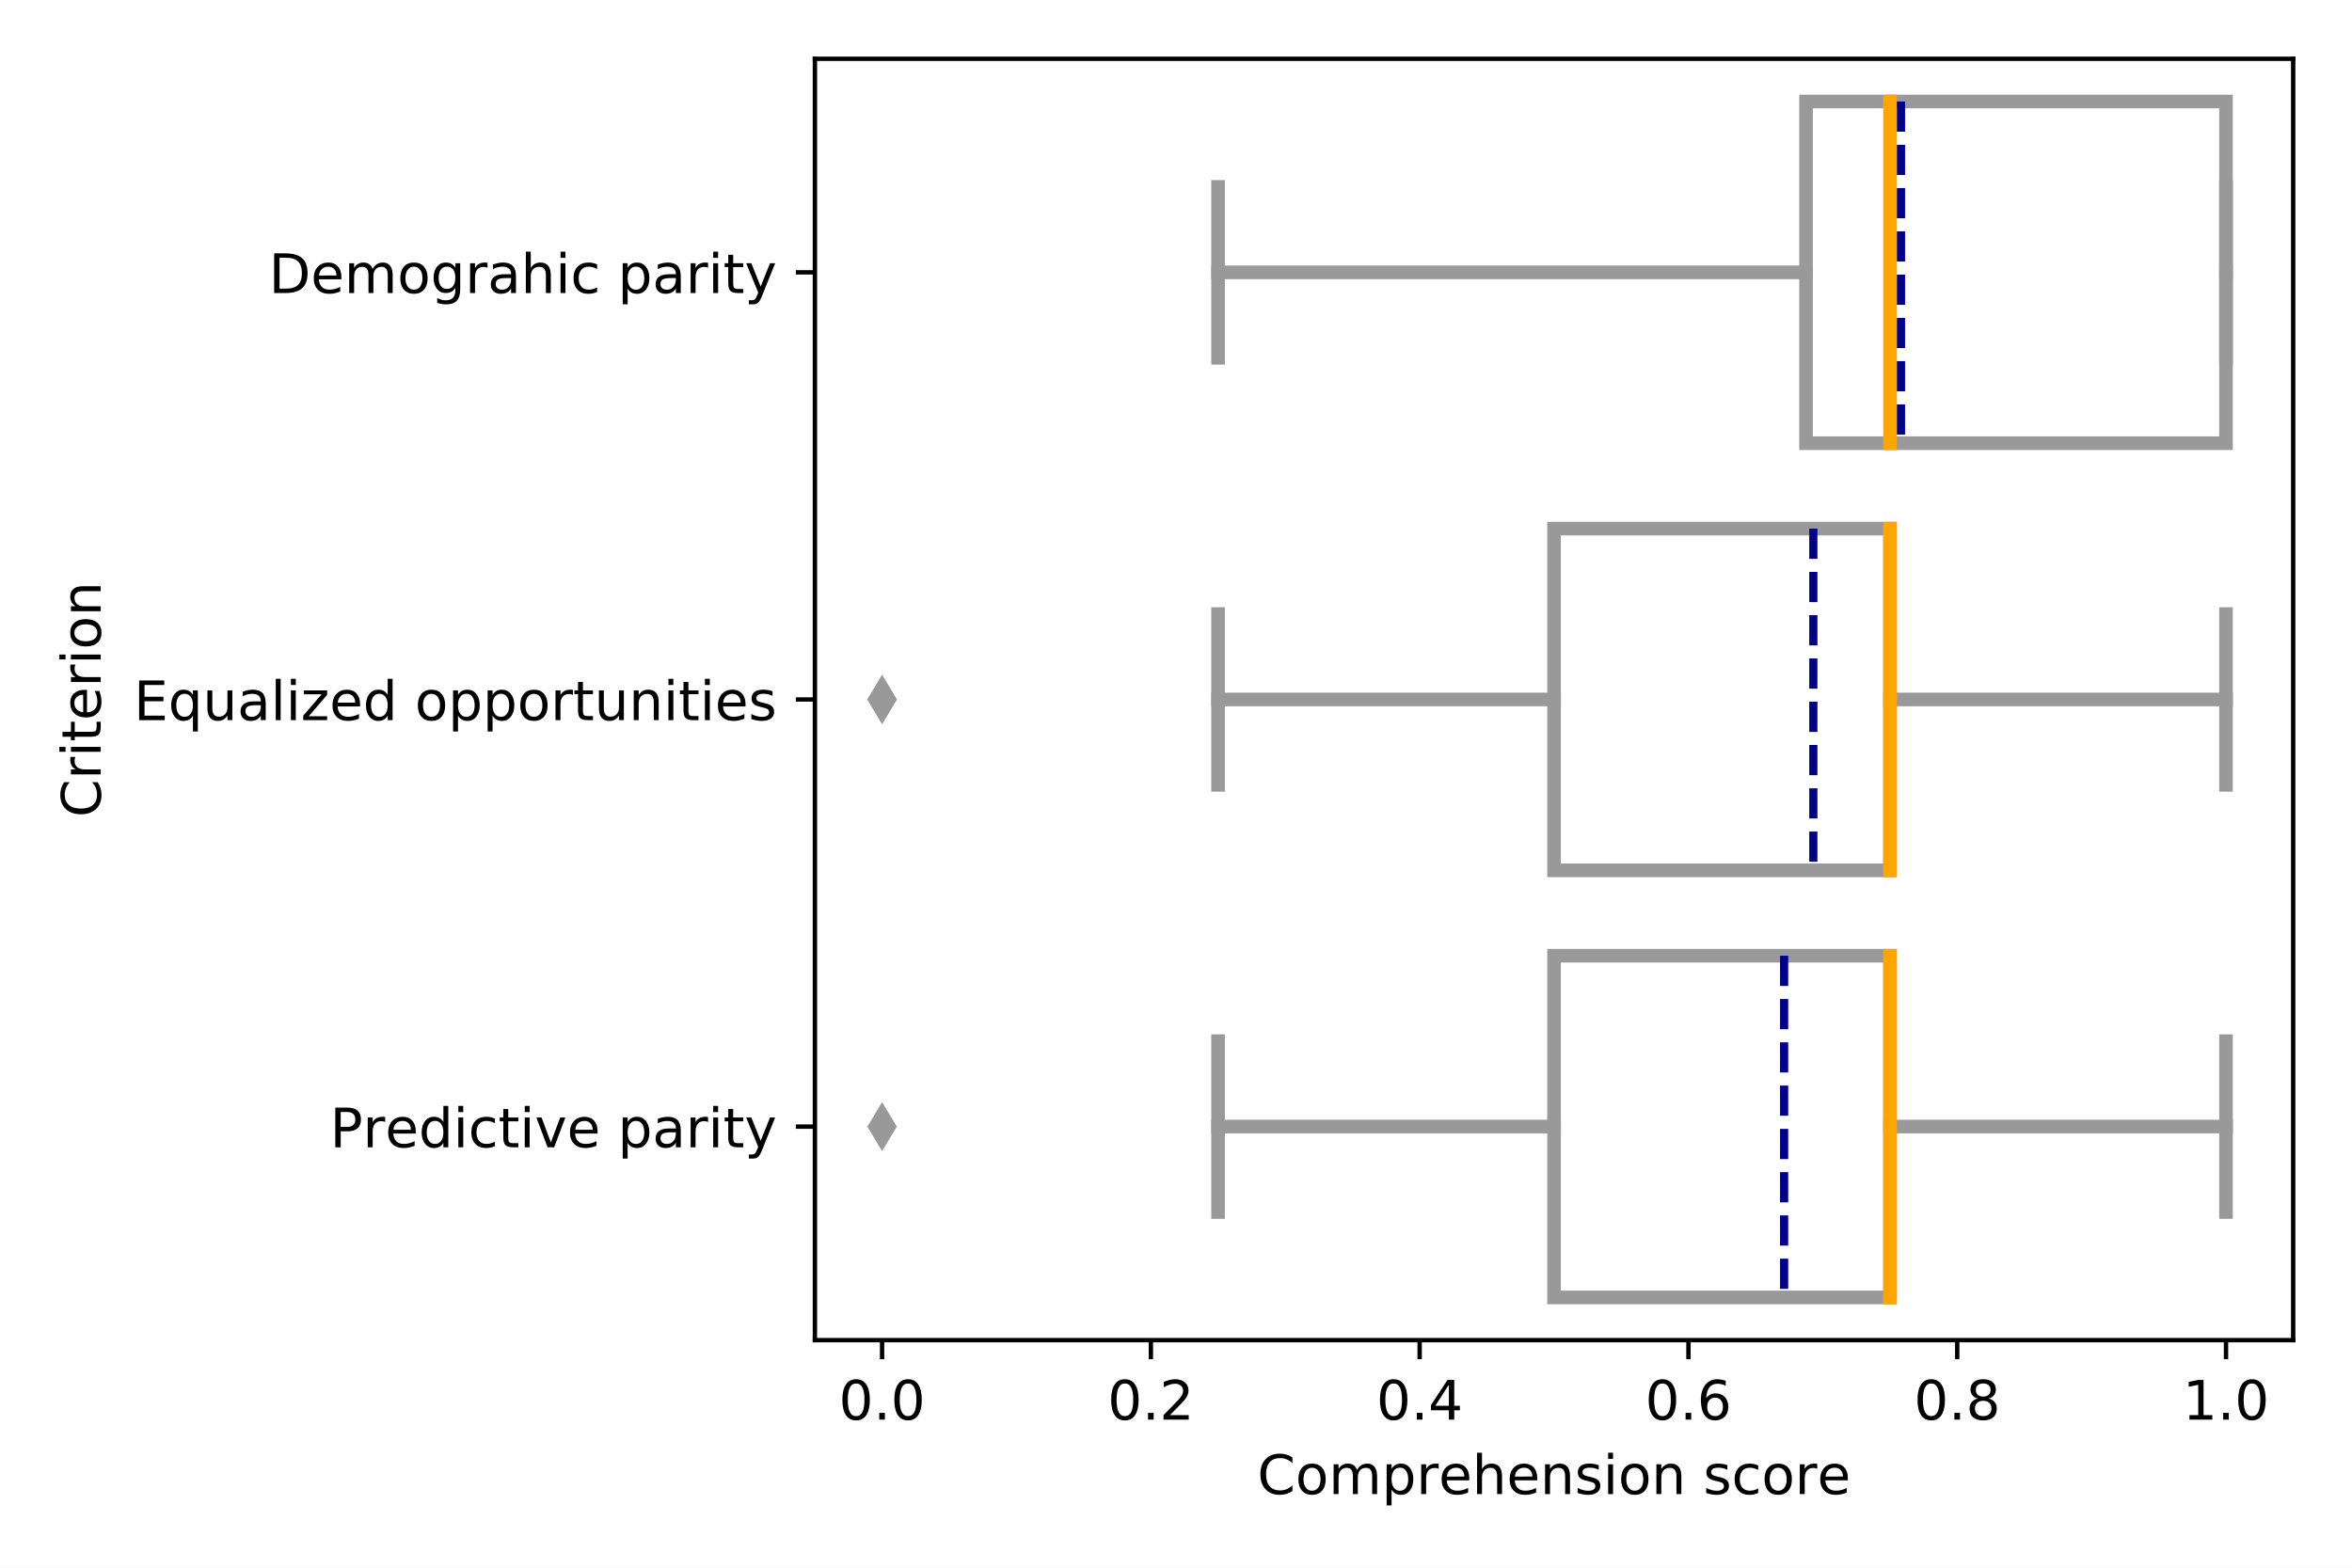
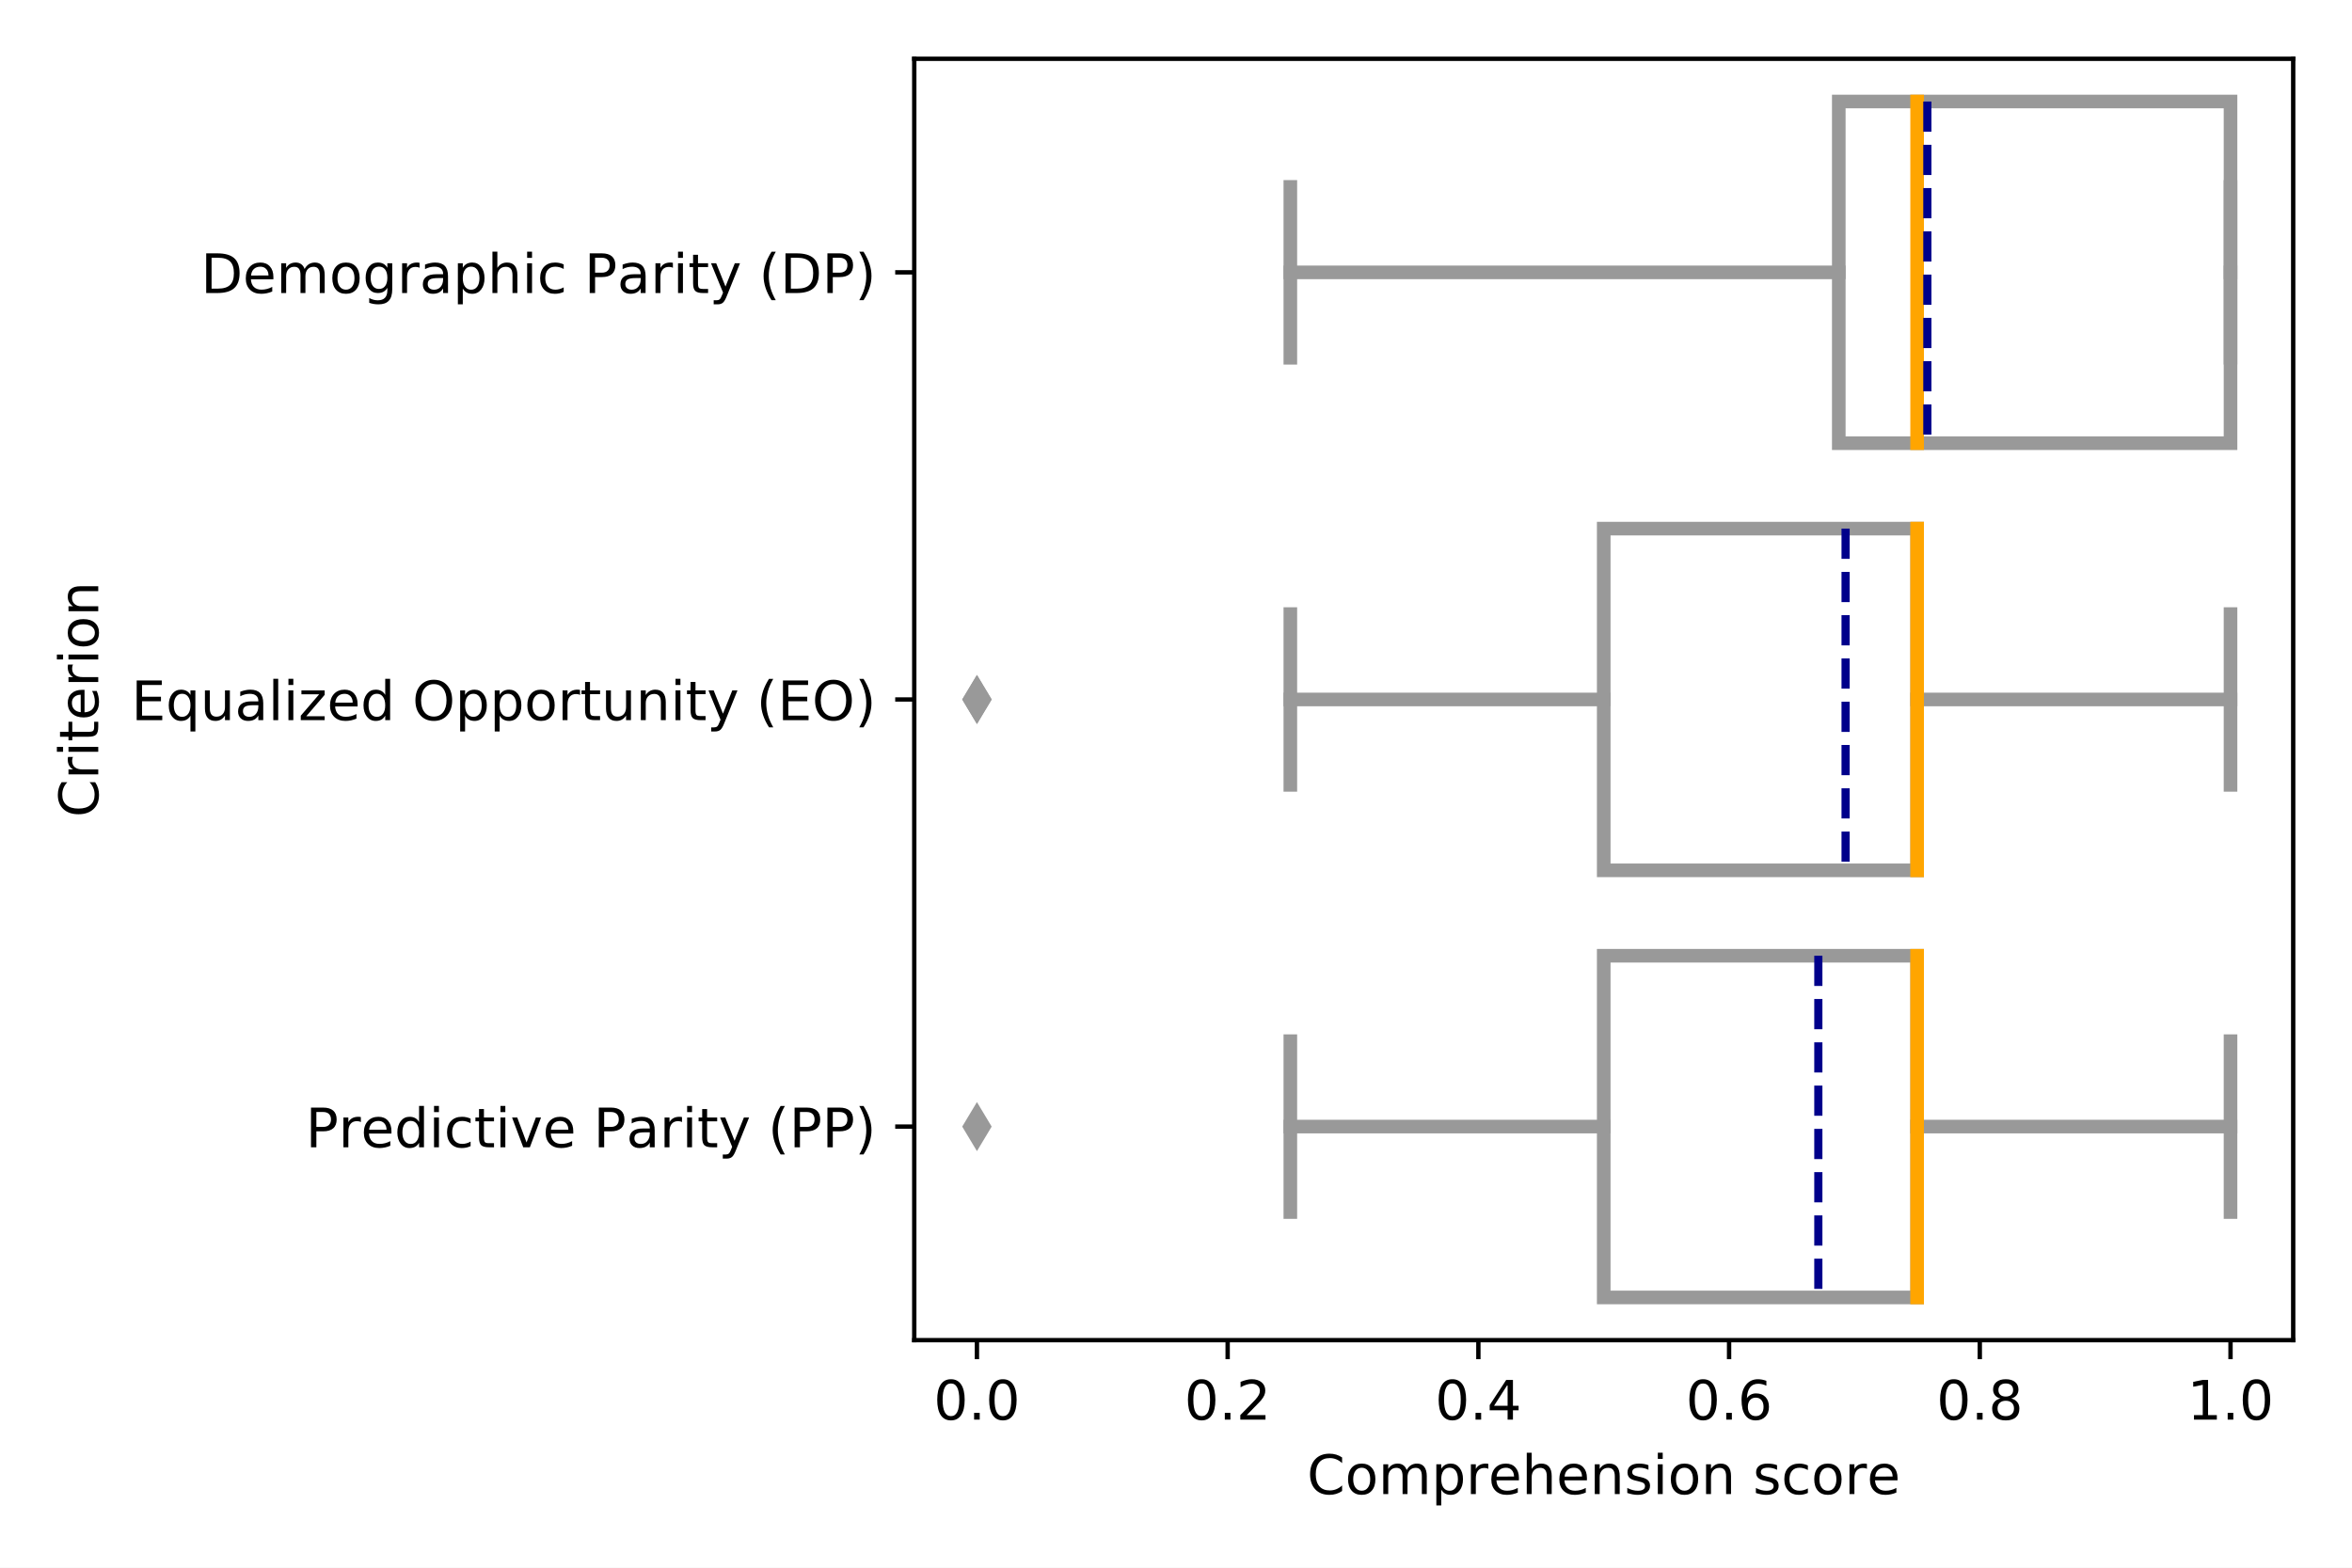
<svg xmlns="http://www.w3.org/2000/svg" xmlns:xlink="http://www.w3.org/1999/xlink" height="288pt" version="1.1" viewBox="0 0 432 288" width="432pt">
  <defs>
    <style type="text/css">
*{stroke-linecap:butt;stroke-linejoin:round;}
  </style>
  </defs>
  <g id="figure_1">
    <g id="patch_1">
      <path d="M 0 288  L 432 288  L 432 0  L 0 0  z " style="fill:#ffffff;" />
    </g>
    <g id="axes_1">
      <g id="patch_2">
-         <path d="M 149.675 246.2  L 421.2 246.2  L 421.2 10.8  L 149.675 10.8  z " style="fill:#ffffff;" />
+         <path d="M 167.925 246.2  L 421.2 246.2  L 421.2 10.8  L 167.925 10.8  z " style="fill:#ffffff;" />
      </g>
      <g id="patch_3">
-         <path clip-path="url(#p9b11315508)" d="M 331.72 18.647  L 331.72 81.42  L 408.858 81.42  L 408.858 18.647  L 331.72 18.647  z " style="fill:#ffffff;stroke:#999999;stroke-linejoin:miter;stroke-width:2.5;" />
+         <path clip-path="url(#pe2629df3b6)" d="M 337.734 18.647  L 337.734 81.42  L 409.688 81.42  L 409.688 18.647  L 337.734 18.647  z " style="fill:#ffffff;stroke:#999999;stroke-linejoin:miter;stroke-width:2.5;" />
      </g>
      <g id="patch_4">
-         <path clip-path="url(#p9b11315508)" d="M 285.438 97.113  L 285.438 159.887  L 347.148 159.887  L 347.148 97.113  L 285.438 97.113  z " style="fill:#ffffff;stroke:#999999;stroke-linejoin:miter;stroke-width:2.5;" />
+         <path clip-path="url(#pe2629df3b6)" d="M 294.562 97.113  L 294.562 159.887  L 352.125 159.887  L 352.125 97.113  L 294.562 97.113  z " style="fill:#ffffff;stroke:#999999;stroke-linejoin:miter;stroke-width:2.5;" />
      </g>
      <g id="patch_5">
-         <path clip-path="url(#p9b11315508)" d="M 285.438 175.58  L 285.438 238.353  L 347.148 238.353  L 347.148 175.58  L 285.438 175.58  z " style="fill:#ffffff;stroke:#999999;stroke-linejoin:miter;stroke-width:2.5;" />
+         <path clip-path="url(#pe2629df3b6)" d="M 294.562 175.58  L 294.562 238.353  L 352.125 238.353  L 352.125 175.58  L 294.562 175.58  z " style="fill:#ffffff;stroke:#999999;stroke-linejoin:miter;stroke-width:2.5;" />
      </g>
      <g id="matplotlib.axis_1">
        <g id="xtick_1">
          <g id="line2d_1">
            <defs>
-               <path d="M 0 0  L 0 3.5  " id="m486a709176" style="stroke:#000000;stroke-width:0.8;" />
-             </defs>
-             <g>
-               <use style="stroke:#000000;stroke-width:0.8;" x="162.017" xlink:href="#m486a709176" y="246.2" />
+               <path d="M 0 0  L 0 3.5  " id="m49390c2fca" style="stroke:#000000;stroke-width:0.8;" />
+             </defs>
+             <g>
+               <use style="stroke:#000000;stroke-width:0.8;" x="179.438" xlink:href="#m49390c2fca" y="246.2" />
            </g>
          </g>
          <g id="text_1">
            <defs>
              <path d="M 31.781 66.406  Q 24.172 66.406 20.328 58.906  Q 16.5 51.422 16.5 36.375  Q 16.5 21.391 20.328 13.891  Q 24.172 6.391 31.781 6.391  Q 39.453 6.391 43.281 13.891  Q 47.125 21.391 47.125 36.375  Q 47.125 51.422 43.281 58.906  Q 39.453 66.406 31.781 66.406  z M 31.781 74.219  Q 44.047 74.219 50.516 64.516  Q 56.984 54.828 56.984 36.375  Q 56.984 17.969 50.516 8.266  Q 44.047 -1.422 31.781 -1.422  Q 19.531 -1.422 13.062 8.266  Q 6.594 17.969 6.594 36.375  Q 6.594 54.828 13.062 64.516  Q 19.531 74.219 31.781 74.219  z " id="DejaVuSans-48" />
              <path d="M 10.688 12.406  L 21 12.406  L 21 0  L 10.688 0  z " id="DejaVuSans-46" />
            </defs>
-             <g transform="translate(154.0655 260.7984)scale(0.1 -0.1)">
+             <g transform="translate(171.4859 260.7984)scale(0.1 -0.1)">
              <use xlink:href="#DejaVuSans-48" />
              <use x="63.623" xlink:href="#DejaVuSans-46" />
              <use x="95.41" xlink:href="#DejaVuSans-48" />
            </g>
          </g>
        </g>
        <g id="xtick_2">
          <g id="line2d_2">
            <g>
-               <use style="stroke:#000000;stroke-width:0.8;" x="211.385" xlink:href="#m486a709176" y="246.2" />
+               <use style="stroke:#000000;stroke-width:0.8;" x="225.488" xlink:href="#m49390c2fca" y="246.2" />
            </g>
          </g>
          <g id="text_2">
            <defs>
              <path d="M 19.188 8.297  L 53.609 8.297  L 53.609 0  L 7.328 0  L 7.328 8.297  Q 12.938 14.109 22.625 23.891  Q 32.328 33.688 34.812 36.531  Q 39.547 41.844 41.422 45.531  Q 43.312 49.219 43.312 52.781  Q 43.312 58.594 39.234 62.25  Q 35.156 65.922 28.609 65.922  Q 23.969 65.922 18.812 64.312  Q 13.672 62.703 7.812 59.422  L 7.812 69.391  Q 13.766 71.781 18.938 73  Q 24.125 74.219 28.422 74.219  Q 39.75 74.219 46.484 68.547  Q 53.219 62.891 53.219 53.422  Q 53.219 48.922 51.531 44.891  Q 49.859 40.875 45.406 35.406  Q 44.188 33.984 37.641 27.219  Q 31.109 20.453 19.188 8.297  z " id="DejaVuSans-50" />
            </defs>
-             <g transform="translate(203.4337 260.7984)scale(0.1 -0.1)">
+             <g transform="translate(217.5359 260.7984)scale(0.1 -0.1)">
              <use xlink:href="#DejaVuSans-48" />
              <use x="63.623" xlink:href="#DejaVuSans-46" />
              <use x="95.41" xlink:href="#DejaVuSans-50" />
            </g>
          </g>
        </g>
        <g id="xtick_3">
          <g id="line2d_3">
            <g>
-               <use style="stroke:#000000;stroke-width:0.8;" x="260.753" xlink:href="#m486a709176" y="246.2" />
+               <use style="stroke:#000000;stroke-width:0.8;" x="271.538" xlink:href="#m49390c2fca" y="246.2" />
            </g>
          </g>
          <g id="text_3">
            <defs>
              <path d="M 37.797 64.312  L 12.891 25.391  L 37.797 25.391  z M 35.203 72.906  L 47.609 72.906  L 47.609 25.391  L 58.016 25.391  L 58.016 17.188  L 47.609 17.188  L 47.609 0  L 37.797 0  L 37.797 17.188  L 4.891 17.188  L 4.891 26.703  z " id="DejaVuSans-52" />
            </defs>
-             <g transform="translate(252.8018 260.7984)scale(0.1 -0.1)">
+             <g transform="translate(263.5859 260.7984)scale(0.1 -0.1)">
              <use xlink:href="#DejaVuSans-48" />
              <use x="63.623" xlink:href="#DejaVuSans-46" />
              <use x="95.41" xlink:href="#DejaVuSans-52" />
            </g>
          </g>
        </g>
        <g id="xtick_4">
          <g id="line2d_4">
            <g>
-               <use style="stroke:#000000;stroke-width:0.8;" x="310.122" xlink:href="#m486a709176" y="246.2" />
+               <use style="stroke:#000000;stroke-width:0.8;" x="317.587" xlink:href="#m49390c2fca" y="246.2" />
            </g>
          </g>
          <g id="text_4">
            <defs>
              <path d="M 33.016 40.375  Q 26.375 40.375 22.484 35.828  Q 18.609 31.297 18.609 23.391  Q 18.609 15.531 22.484 10.953  Q 26.375 6.391 33.016 6.391  Q 39.656 6.391 43.531 10.953  Q 47.406 15.531 47.406 23.391  Q 47.406 31.297 43.531 35.828  Q 39.656 40.375 33.016 40.375  z M 52.594 71.297  L 52.594 62.312  Q 48.875 64.062 45.094 64.984  Q 41.312 65.922 37.594 65.922  Q 27.828 65.922 22.672 59.328  Q 17.531 52.734 16.797 39.406  Q 19.672 43.656 24.016 45.922  Q 28.375 48.188 33.594 48.188  Q 44.578 48.188 50.953 41.516  Q 57.328 34.859 57.328 23.391  Q 57.328 12.156 50.688 5.359  Q 44.047 -1.422 33.016 -1.422  Q 20.359 -1.422 13.672 8.266  Q 6.984 17.969 6.984 36.375  Q 6.984 53.656 15.188 63.938  Q 23.391 74.219 37.203 74.219  Q 40.922 74.219 44.703 73.484  Q 48.484 72.75 52.594 71.297  z " id="DejaVuSans-54" />
            </defs>
-             <g transform="translate(302.17 260.7984)scale(0.1 -0.1)">
+             <g transform="translate(309.6359 260.7984)scale(0.1 -0.1)">
              <use xlink:href="#DejaVuSans-48" />
              <use x="63.623" xlink:href="#DejaVuSans-46" />
              <use x="95.41" xlink:href="#DejaVuSans-54" />
            </g>
          </g>
        </g>
        <g id="xtick_5">
          <g id="line2d_5">
            <g>
-               <use style="stroke:#000000;stroke-width:0.8;" x="359.49" xlink:href="#m486a709176" y="246.2" />
+               <use style="stroke:#000000;stroke-width:0.8;" x="363.637" xlink:href="#m49390c2fca" y="246.2" />
            </g>
          </g>
          <g id="text_5">
            <defs>
              <path d="M 31.781 34.625  Q 24.75 34.625 20.719 30.859  Q 16.703 27.094 16.703 20.516  Q 16.703 13.922 20.719 10.156  Q 24.75 6.391 31.781 6.391  Q 38.812 6.391 42.859 10.172  Q 46.922 13.969 46.922 20.516  Q 46.922 27.094 42.891 30.859  Q 38.875 34.625 31.781 34.625  z M 21.922 38.812  Q 15.578 40.375 12.031 44.719  Q 8.5 49.078 8.5 55.328  Q 8.5 64.062 14.719 69.141  Q 20.953 74.219 31.781 74.219  Q 42.672 74.219 48.875 69.141  Q 55.078 64.062 55.078 55.328  Q 55.078 49.078 51.531 44.719  Q 48 40.375 41.703 38.812  Q 48.828 37.156 52.797 32.312  Q 56.781 27.484 56.781 20.516  Q 56.781 9.906 50.312 4.234  Q 43.844 -1.422 31.781 -1.422  Q 19.734 -1.422 13.25 4.234  Q 6.781 9.906 6.781 20.516  Q 6.781 27.484 10.781 32.312  Q 14.797 37.156 21.922 38.812  z M 18.312 54.391  Q 18.312 48.734 21.844 45.562  Q 25.391 42.391 31.781 42.391  Q 38.141 42.391 41.719 45.562  Q 45.312 48.734 45.312 54.391  Q 45.312 60.062 41.719 63.234  Q 38.141 66.406 31.781 66.406  Q 25.391 66.406 21.844 63.234  Q 18.312 60.062 18.312 54.391  z " id="DejaVuSans-56" />
            </defs>
-             <g transform="translate(351.5382 260.7984)scale(0.1 -0.1)">
+             <g transform="translate(355.6859 260.7984)scale(0.1 -0.1)">
              <use xlink:href="#DejaVuSans-48" />
              <use x="63.623" xlink:href="#DejaVuSans-46" />
              <use x="95.41" xlink:href="#DejaVuSans-56" />
            </g>
          </g>
        </g>
        <g id="xtick_6">
          <g id="line2d_6">
            <g>
-               <use style="stroke:#000000;stroke-width:0.8;" x="408.858" xlink:href="#m486a709176" y="246.2" />
+               <use style="stroke:#000000;stroke-width:0.8;" x="409.688" xlink:href="#m49390c2fca" y="246.2" />
            </g>
          </g>
          <g id="text_6">
            <defs>
              <path d="M 12.406 8.297  L 28.516 8.297  L 28.516 63.922  L 10.984 60.406  L 10.984 69.391  L 28.422 72.906  L 38.281 72.906  L 38.281 8.297  L 54.391 8.297  L 54.391 0  L 12.406 0  z " id="DejaVuSans-49" />
            </defs>
-             <g transform="translate(400.9064 260.7984)scale(0.1 -0.1)">
+             <g transform="translate(401.7359 260.7984)scale(0.1 -0.1)">
              <use xlink:href="#DejaVuSans-49" />
              <use x="63.623" xlink:href="#DejaVuSans-46" />
              <use x="95.41" xlink:href="#DejaVuSans-48" />
            </g>
          </g>
        </g>
        <g id="text_7">
          <defs>
            <path d="M 64.406 67.281  L 64.406 56.891  Q 59.422 61.531 53.781 63.812  Q 48.141 66.109 41.797 66.109  Q 29.297 66.109 22.656 58.469  Q 16.016 50.828 16.016 36.375  Q 16.016 21.969 22.656 14.328  Q 29.297 6.688 41.797 6.688  Q 48.141 6.688 53.781 8.984  Q 59.422 11.281 64.406 15.922  L 64.406 5.609  Q 59.234 2.094 53.438 0.328  Q 47.656 -1.422 41.219 -1.422  Q 24.656 -1.422 15.125 8.703  Q 5.609 18.844 5.609 36.375  Q 5.609 53.953 15.125 64.078  Q 24.656 74.219 41.219 74.219  Q 47.75 74.219 53.531 72.484  Q 59.328 70.75 64.406 67.281  z " id="DejaVuSans-67" />
            <path d="M 30.609 48.391  Q 23.391 48.391 19.188 42.75  Q 14.984 37.109 14.984 27.297  Q 14.984 17.484 19.156 11.844  Q 23.344 6.203 30.609 6.203  Q 37.797 6.203 41.984 11.859  Q 46.188 17.531 46.188 27.297  Q 46.188 37.016 41.984 42.703  Q 37.797 48.391 30.609 48.391  z M 30.609 56  Q 42.328 56 49.016 48.375  Q 55.719 40.766 55.719 27.297  Q 55.719 13.875 49.016 6.219  Q 42.328 -1.422 30.609 -1.422  Q 18.844 -1.422 12.172 6.219  Q 5.516 13.875 5.516 27.297  Q 5.516 40.766 12.172 48.375  Q 18.844 56 30.609 56  z " id="DejaVuSans-111" />
            <path d="M 52 44.188  Q 55.375 50.25 60.062 53.125  Q 64.75 56 71.094 56  Q 79.641 56 84.281 50.016  Q 88.922 44.047 88.922 33.016  L 88.922 0  L 79.891 0  L 79.891 32.719  Q 79.891 40.578 77.094 44.375  Q 74.312 48.188 68.609 48.188  Q 61.625 48.188 57.562 43.547  Q 53.516 38.922 53.516 30.906  L 53.516 0  L 44.484 0  L 44.484 32.719  Q 44.484 40.625 41.703 44.406  Q 38.922 48.188 33.109 48.188  Q 26.219 48.188 22.156 43.531  Q 18.109 38.875 18.109 30.906  L 18.109 0  L 9.078 0  L 9.078 54.688  L 18.109 54.688  L 18.109 46.188  Q 21.188 51.219 25.484 53.609  Q 29.781 56 35.688 56  Q 41.656 56 45.828 52.969  Q 50 49.953 52 44.188  z " id="DejaVuSans-109" />
            <path d="M 18.109 8.203  L 18.109 -20.797  L 9.078 -20.797  L 9.078 54.688  L 18.109 54.688  L 18.109 46.391  Q 20.953 51.266 25.266 53.625  Q 29.594 56 35.594 56  Q 45.562 56 51.781 48.094  Q 58.016 40.188 58.016 27.297  Q 58.016 14.406 51.781 6.484  Q 45.562 -1.422 35.594 -1.422  Q 29.594 -1.422 25.266 0.953  Q 20.953 3.328 18.109 8.203  z M 48.688 27.297  Q 48.688 37.203 44.609 42.844  Q 40.531 48.484 33.406 48.484  Q 26.266 48.484 22.188 42.844  Q 18.109 37.203 18.109 27.297  Q 18.109 17.391 22.188 11.75  Q 26.266 6.109 33.406 6.109  Q 40.531 6.109 44.609 11.75  Q 48.688 17.391 48.688 27.297  z " id="DejaVuSans-112" />
            <path d="M 41.109 46.297  Q 39.594 47.172 37.812 47.578  Q 36.031 48 33.891 48  Q 26.266 48 22.188 43.047  Q 18.109 38.094 18.109 28.812  L 18.109 0  L 9.078 0  L 9.078 54.688  L 18.109 54.688  L 18.109 46.188  Q 20.953 51.172 25.484 53.578  Q 30.031 56 36.531 56  Q 37.453 56 38.578 55.875  Q 39.703 55.766 41.062 55.516  z " id="DejaVuSans-114" />
            <path d="M 56.203 29.594  L 56.203 25.203  L 14.891 25.203  Q 15.484 15.922 20.484 11.062  Q 25.484 6.203 34.422 6.203  Q 39.594 6.203 44.453 7.469  Q 49.312 8.734 54.109 11.281  L 54.109 2.781  Q 49.266 0.734 44.188 -0.344  Q 39.109 -1.422 33.891 -1.422  Q 20.797 -1.422 13.156 6.188  Q 5.516 13.812 5.516 26.812  Q 5.516 40.234 12.766 48.109  Q 20.016 56 32.328 56  Q 43.359 56 49.781 48.891  Q 56.203 41.797 56.203 29.594  z M 47.219 32.234  Q 47.125 39.594 43.094 43.984  Q 39.062 48.391 32.422 48.391  Q 24.906 48.391 20.391 44.141  Q 15.875 39.891 15.188 32.172  z " id="DejaVuSans-101" />
            <path d="M 54.891 33.016  L 54.891 0  L 45.906 0  L 45.906 32.719  Q 45.906 40.484 42.875 44.328  Q 39.844 48.188 33.797 48.188  Q 26.516 48.188 22.312 43.547  Q 18.109 38.922 18.109 30.906  L 18.109 0  L 9.078 0  L 9.078 75.984  L 18.109 75.984  L 18.109 46.188  Q 21.344 51.125 25.703 53.562  Q 30.078 56 35.797 56  Q 45.219 56 50.047 50.172  Q 54.891 44.344 54.891 33.016  z " id="DejaVuSans-104" />
            <path d="M 54.891 33.016  L 54.891 0  L 45.906 0  L 45.906 32.719  Q 45.906 40.484 42.875 44.328  Q 39.844 48.188 33.797 48.188  Q 26.516 48.188 22.312 43.547  Q 18.109 38.922 18.109 30.906  L 18.109 0  L 9.078 0  L 9.078 54.688  L 18.109 54.688  L 18.109 46.188  Q 21.344 51.125 25.703 53.562  Q 30.078 56 35.797 56  Q 45.219 56 50.047 50.172  Q 54.891 44.344 54.891 33.016  z " id="DejaVuSans-110" />
            <path d="M 44.281 53.078  L 44.281 44.578  Q 40.484 46.531 36.375 47.5  Q 32.281 48.484 27.875 48.484  Q 21.188 48.484 17.844 46.438  Q 14.5 44.391 14.5 40.281  Q 14.5 37.156 16.891 35.375  Q 19.281 33.594 26.516 31.984  L 29.594 31.297  Q 39.156 29.25 43.188 25.516  Q 47.219 21.781 47.219 15.094  Q 47.219 7.469 41.188 3.016  Q 35.156 -1.422 24.609 -1.422  Q 20.219 -1.422 15.453 -0.562  Q 10.688 0.297 5.422 2  L 5.422 11.281  Q 10.406 8.688 15.234 7.391  Q 20.062 6.109 24.812 6.109  Q 31.156 6.109 34.562 8.281  Q 37.984 10.453 37.984 14.406  Q 37.984 18.062 35.516 20.016  Q 33.062 21.969 24.703 23.781  L 21.578 24.516  Q 13.234 26.266 9.516 29.906  Q 5.812 33.547 5.812 39.891  Q 5.812 47.609 11.281 51.797  Q 16.75 56 26.812 56  Q 31.781 56 36.172 55.266  Q 40.578 54.547 44.281 53.078  z " id="DejaVuSans-115" />
            <path d="M 9.422 54.688  L 18.406 54.688  L 18.406 0  L 9.422 0  z M 9.422 75.984  L 18.406 75.984  L 18.406 64.594  L 9.422 64.594  z " id="DejaVuSans-105" />
            <path id="DejaVuSans-32" />
            <path d="M 48.781 52.594  L 48.781 44.188  Q 44.969 46.297 41.141 47.344  Q 37.312 48.391 33.406 48.391  Q 24.656 48.391 19.812 42.844  Q 14.984 37.312 14.984 27.297  Q 14.984 17.281 19.812 11.734  Q 24.656 6.203 33.406 6.203  Q 37.312 6.203 41.141 7.25  Q 44.969 8.297 48.781 10.406  L 48.781 2.094  Q 45.016 0.344 40.984 -0.531  Q 36.969 -1.422 32.422 -1.422  Q 20.062 -1.422 12.781 6.344  Q 5.516 14.109 5.516 27.297  Q 5.516 40.672 12.859 48.328  Q 20.219 56 33.016 56  Q 37.156 56 41.109 55.141  Q 45.062 54.297 48.781 52.594  z " id="DejaVuSans-99" />
          </defs>
-           <g transform="translate(230.943 274.4766)scale(0.1 -0.1)">
+           <g transform="translate(240.068 274.4766)scale(0.1 -0.1)">
            <use xlink:href="#DejaVuSans-67" />
            <use x="69.824" xlink:href="#DejaVuSans-111" />
            <use x="131.006" xlink:href="#DejaVuSans-109" />
            <use x="228.418" xlink:href="#DejaVuSans-112" />
            <use x="291.895" xlink:href="#DejaVuSans-114" />
            <use x="332.977" xlink:href="#DejaVuSans-101" />
            <use x="394.5" xlink:href="#DejaVuSans-104" />
            <use x="457.879" xlink:href="#DejaVuSans-101" />
            <use x="519.402" xlink:href="#DejaVuSans-110" />
            <use x="582.781" xlink:href="#DejaVuSans-115" />
            <use x="634.881" xlink:href="#DejaVuSans-105" />
            <use x="662.664" xlink:href="#DejaVuSans-111" />
            <use x="723.846" xlink:href="#DejaVuSans-110" />
            <use x="787.225" xlink:href="#DejaVuSans-32" />
            <use x="819.012" xlink:href="#DejaVuSans-115" />
            <use x="871.111" xlink:href="#DejaVuSans-99" />
            <use x="926.092" xlink:href="#DejaVuSans-111" />
            <use x="987.273" xlink:href="#DejaVuSans-114" />
            <use x="1028.355" xlink:href="#DejaVuSans-101" />
          </g>
        </g>
      </g>
      <g id="matplotlib.axis_2">
        <g id="ytick_1">
          <g id="line2d_7">
            <defs>
-               <path d="M 0 0  L -3.5 0  " id="m79ff629e18" style="stroke:#000000;stroke-width:0.8;" />
-             </defs>
-             <g>
-               <use style="stroke:#000000;stroke-width:0.8;" x="149.675" xlink:href="#m79ff629e18" y="50.033" />
+               <path d="M 0 0  L -3.5 0  " id="m20c6190059" style="stroke:#000000;stroke-width:0.8;" />
+             </defs>
+             <g>
+               <use style="stroke:#000000;stroke-width:0.8;" x="167.925" xlink:href="#m20c6190059" y="50.033" />
            </g>
          </g>
          <g id="text_8">
            <defs>
              <path d="M 19.672 64.797  L 19.672 8.109  L 31.594 8.109  Q 46.688 8.109 53.688 14.938  Q 60.688 21.781 60.688 36.531  Q 60.688 51.172 53.688 57.984  Q 46.688 64.797 31.594 64.797  z M 9.812 72.906  L 30.078 72.906  Q 51.266 72.906 61.172 64.094  Q 71.094 55.281 71.094 36.531  Q 71.094 17.672 61.125 8.828  Q 51.172 0 30.078 0  L 9.812 0  z " id="DejaVuSans-68" />
              <path d="M 45.406 27.984  Q 45.406 37.75 41.375 43.109  Q 37.359 48.484 30.078 48.484  Q 22.859 48.484 18.828 43.109  Q 14.797 37.75 14.797 27.984  Q 14.797 18.266 18.828 12.891  Q 22.859 7.516 30.078 7.516  Q 37.359 7.516 41.375 12.891  Q 45.406 18.266 45.406 27.984  z M 54.391 6.781  Q 54.391 -7.172 48.188 -13.984  Q 42 -20.797 29.203 -20.797  Q 24.469 -20.797 20.266 -20.094  Q 16.062 -19.391 12.109 -17.922  L 12.109 -9.188  Q 16.062 -11.328 19.922 -12.344  Q 23.781 -13.375 27.781 -13.375  Q 36.625 -13.375 41.016 -8.766  Q 45.406 -4.156 45.406 5.172  L 45.406 9.625  Q 42.625 4.781 38.281 2.391  Q 33.938 0 27.875 0  Q 17.828 0 11.672 7.656  Q 5.516 15.328 5.516 27.984  Q 5.516 40.672 11.672 48.328  Q 17.828 56 27.875 56  Q 33.938 56 38.281 53.609  Q 42.625 51.219 45.406 46.391  L 45.406 54.688  L 54.391 54.688  z " id="DejaVuSans-103" />
              <path d="M 34.281 27.484  Q 23.391 27.484 19.188 25  Q 14.984 22.516 14.984 16.5  Q 14.984 11.719 18.141 8.906  Q 21.297 6.109 26.703 6.109  Q 34.188 6.109 38.703 11.406  Q 43.219 16.703 43.219 25.484  L 43.219 27.484  z M 52.203 31.203  L 52.203 0  L 43.219 0  L 43.219 8.297  Q 40.141 3.328 35.547 0.953  Q 30.953 -1.422 24.312 -1.422  Q 15.922 -1.422 10.953 3.297  Q 6 8.016 6 15.922  Q 6 25.141 12.172 29.828  Q 18.359 34.516 30.609 34.516  L 43.219 34.516  L 43.219 35.406  Q 43.219 41.609 39.141 45  Q 35.062 48.391 27.688 48.391  Q 23 48.391 18.547 47.266  Q 14.109 46.141 10.016 43.891  L 10.016 52.203  Q 14.938 54.109 19.578 55.047  Q 24.219 56 28.609 56  Q 40.484 56 46.344 49.844  Q 52.203 43.703 52.203 31.203  z " id="DejaVuSans-97" />
+               <path d="M 19.672 64.797  L 19.672 37.406  L 32.078 37.406  Q 38.969 37.406 42.719 40.969  Q 46.484 44.531 46.484 51.125  Q 46.484 57.672 42.719 61.234  Q 38.969 64.797 32.078 64.797  z M 9.812 72.906  L 32.078 72.906  Q 44.344 72.906 50.609 67.359  Q 56.891 61.812 56.891 51.125  Q 56.891 40.328 50.609 34.812  Q 44.344 29.297 32.078 29.297  L 19.672 29.297  L 19.672 0  L 9.812 0  z " id="DejaVuSans-80" />
              <path d="M 18.312 70.219  L 18.312 54.688  L 36.812 54.688  L 36.812 47.703  L 18.312 47.703  L 18.312 18.016  Q 18.312 11.328 20.141 9.422  Q 21.969 7.516 27.594 7.516  L 36.812 7.516  L 36.812 0  L 27.594 0  Q 17.188 0 13.234 3.875  Q 9.281 7.766 9.281 18.016  L 9.281 47.703  L 2.688 47.703  L 2.688 54.688  L 9.281 54.688  L 9.281 70.219  z " id="DejaVuSans-116" />
              <path d="M 32.172 -5.078  Q 28.375 -14.844 24.75 -17.812  Q 21.141 -20.797 15.094 -20.797  L 7.906 -20.797  L 7.906 -13.281  L 13.188 -13.281  Q 16.891 -13.281 18.938 -11.516  Q 21 -9.766 23.484 -3.219  L 25.094 0.875  L 2.984 54.688  L 12.5 54.688  L 29.594 11.922  L 46.688 54.688  L 56.203 54.688  z " id="DejaVuSans-121" />
-             </defs>
-             <g transform="translate(49.37812 53.83255)scale(0.1 -0.1)">
+               <path d="M 31 75.875  Q 24.469 64.656 21.281 53.656  Q 18.109 42.672 18.109 31.391  Q 18.109 20.125 21.312 9.062  Q 24.516 -2 31 -13.188  L 23.188 -13.188  Q 15.875 -1.703 12.234 9.375  Q 8.594 20.453 8.594 31.391  Q 8.594 42.281 12.203 53.312  Q 15.828 64.359 23.188 75.875  z " id="DejaVuSans-40" />
+               <path d="M 8.016 75.875  L 15.828 75.875  Q 23.141 64.359 26.781 53.312  Q 30.422 42.281 30.422 31.391  Q 30.422 20.453 26.781 9.375  Q 23.141 -1.703 15.828 -13.188  L 8.016 -13.188  Q 14.5 -2 17.703 9.062  Q 20.906 20.125 20.906 31.391  Q 20.906 42.672 17.703 53.656  Q 14.5 64.656 8.016 75.875  z " id="DejaVuSans-41" />
+             </defs>
+             <g transform="translate(36.89375 53.83255)scale(0.1 -0.1)">
              <use xlink:href="#DejaVuSans-68" />
              <use x="77.002" xlink:href="#DejaVuSans-101" />
              <use x="138.525" xlink:href="#DejaVuSans-109" />
              <use x="235.938" xlink:href="#DejaVuSans-111" />
              <use x="297.119" xlink:href="#DejaVuSans-103" />
              <use x="360.596" xlink:href="#DejaVuSans-114" />
              <use x="401.709" xlink:href="#DejaVuSans-97" />
-               <use x="462.988" xlink:href="#DejaVuSans-104" />
-               <use x="526.367" xlink:href="#DejaVuSans-105" />
-               <use x="554.15" xlink:href="#DejaVuSans-99" />
-               <use x="609.131" xlink:href="#DejaVuSans-32" />
-               <use x="640.918" xlink:href="#DejaVuSans-112" />
-               <use x="704.395" xlink:href="#DejaVuSans-97" />
-               <use x="765.674" xlink:href="#DejaVuSans-114" />
-               <use x="806.787" xlink:href="#DejaVuSans-105" />
-               <use x="834.57" xlink:href="#DejaVuSans-116" />
-               <use x="873.779" xlink:href="#DejaVuSans-121" />
+               <use x="462.988" xlink:href="#DejaVuSans-112" />
+               <use x="526.465" xlink:href="#DejaVuSans-104" />
+               <use x="589.844" xlink:href="#DejaVuSans-105" />
+               <use x="617.627" xlink:href="#DejaVuSans-99" />
+               <use x="672.607" xlink:href="#DejaVuSans-32" />
+               <use x="704.395" xlink:href="#DejaVuSans-80" />
+               <use x="764.635" xlink:href="#DejaVuSans-97" />
+               <use x="825.914" xlink:href="#DejaVuSans-114" />
+               <use x="867.027" xlink:href="#DejaVuSans-105" />
+               <use x="894.811" xlink:href="#DejaVuSans-116" />
+               <use x="934.02" xlink:href="#DejaVuSans-121" />
+               <use x="993.199" xlink:href="#DejaVuSans-32" />
+               <use x="1024.986" xlink:href="#DejaVuSans-40" />
+               <use x="1064" xlink:href="#DejaVuSans-68" />
+               <use x="1141.002" xlink:href="#DejaVuSans-80" />
+               <use x="1201.305" xlink:href="#DejaVuSans-41" />
            </g>
          </g>
        </g>
        <g id="ytick_2">
          <g id="line2d_8">
            <g>
-               <use style="stroke:#000000;stroke-width:0.8;" x="149.675" xlink:href="#m79ff629e18" y="128.5" />
+               <use style="stroke:#000000;stroke-width:0.8;" x="167.925" xlink:href="#m20c6190059" y="128.5" />
            </g>
          </g>
          <g id="text_9">
            <defs>
              <path d="M 9.812 72.906  L 55.906 72.906  L 55.906 64.594  L 19.672 64.594  L 19.672 43.016  L 54.391 43.016  L 54.391 34.719  L 19.672 34.719  L 19.672 8.297  L 56.781 8.297  L 56.781 0  L 9.812 0  z " id="DejaVuSans-69" />
              <path d="M 14.797 27.297  Q 14.797 17.391 18.875 11.75  Q 22.953 6.109 30.078 6.109  Q 37.203 6.109 41.297 11.75  Q 45.406 17.391 45.406 27.297  Q 45.406 37.203 41.297 42.844  Q 37.203 48.484 30.078 48.484  Q 22.953 48.484 18.875 42.844  Q 14.797 37.203 14.797 27.297  z M 45.406 8.203  Q 42.578 3.328 38.25 0.953  Q 33.938 -1.422 27.875 -1.422  Q 17.969 -1.422 11.734 6.484  Q 5.516 14.406 5.516 27.297  Q 5.516 40.188 11.734 48.094  Q 17.969 56 27.875 56  Q 33.938 56 38.25 53.625  Q 42.578 51.266 45.406 46.391  L 45.406 54.688  L 54.391 54.688  L 54.391 -20.797  L 45.406 -20.797  z " id="DejaVuSans-113" />
              <path d="M 8.5 21.578  L 8.5 54.688  L 17.484 54.688  L 17.484 21.922  Q 17.484 14.156 20.5 10.266  Q 23.531 6.391 29.594 6.391  Q 36.859 6.391 41.078 11.031  Q 45.312 15.672 45.312 23.688  L 45.312 54.688  L 54.297 54.688  L 54.297 0  L 45.312 0  L 45.312 8.406  Q 42.047 3.422 37.719 1  Q 33.406 -1.422 27.688 -1.422  Q 18.266 -1.422 13.375 4.438  Q 8.5 10.297 8.5 21.578  z M 31.109 56  z " id="DejaVuSans-117" />
              <path d="M 9.422 75.984  L 18.406 75.984  L 18.406 0  L 9.422 0  z " id="DejaVuSans-108" />
              <path d="M 5.516 54.688  L 48.188 54.688  L 48.188 46.484  L 14.406 7.172  L 48.188 7.172  L 48.188 0  L 4.297 0  L 4.297 8.203  L 38.094 47.516  L 5.516 47.516  z " id="DejaVuSans-122" />
              <path d="M 45.406 46.391  L 45.406 75.984  L 54.391 75.984  L 54.391 0  L 45.406 0  L 45.406 8.203  Q 42.578 3.328 38.25 0.953  Q 33.938 -1.422 27.875 -1.422  Q 17.969 -1.422 11.734 6.484  Q 5.516 14.406 5.516 27.297  Q 5.516 40.188 11.734 48.094  Q 17.969 56 27.875 56  Q 33.938 56 38.25 53.625  Q 42.578 51.266 45.406 46.391  z M 14.797 27.297  Q 14.797 17.391 18.875 11.75  Q 22.953 6.109 30.078 6.109  Q 37.203 6.109 41.297 11.75  Q 45.406 17.391 45.406 27.297  Q 45.406 37.203 41.297 42.844  Q 37.203 48.484 30.078 48.484  Q 22.953 48.484 18.875 42.844  Q 14.797 37.203 14.797 27.297  z " id="DejaVuSans-100" />
-             </defs>
-             <g transform="translate(24.57812 132.2992)scale(0.1 -0.1)">
+               <path d="M 39.406 66.219  Q 28.656 66.219 22.328 58.203  Q 16.016 50.203 16.016 36.375  Q 16.016 22.609 22.328 14.594  Q 28.656 6.594 39.406 6.594  Q 50.141 6.594 56.422 14.594  Q 62.703 22.609 62.703 36.375  Q 62.703 50.203 56.422 58.203  Q 50.141 66.219 39.406 66.219  z M 39.406 74.219  Q 54.734 74.219 63.906 63.938  Q 73.094 53.656 73.094 36.375  Q 73.094 19.141 63.906 8.859  Q 54.734 -1.422 39.406 -1.422  Q 24.031 -1.422 14.812 8.828  Q 5.609 19.094 5.609 36.375  Q 5.609 53.656 14.812 63.938  Q 24.031 74.219 39.406 74.219  z " id="DejaVuSans-79" />
+             </defs>
+             <g transform="translate(24.125 132.2992)scale(0.1 -0.1)">
              <use xlink:href="#DejaVuSans-69" />
              <use x="63.184" xlink:href="#DejaVuSans-113" />
              <use x="126.66" xlink:href="#DejaVuSans-117" />
              <use x="190.039" xlink:href="#DejaVuSans-97" />
              <use x="251.318" xlink:href="#DejaVuSans-108" />
              <use x="279.102" xlink:href="#DejaVuSans-105" />
              <use x="306.885" xlink:href="#DejaVuSans-122" />
              <use x="359.375" xlink:href="#DejaVuSans-101" />
              <use x="420.898" xlink:href="#DejaVuSans-100" />
              <use x="484.375" xlink:href="#DejaVuSans-32" />
-               <use x="516.162" xlink:href="#DejaVuSans-111" />
-               <use x="577.344" xlink:href="#DejaVuSans-112" />
-               <use x="640.82" xlink:href="#DejaVuSans-112" />
-               <use x="704.297" xlink:href="#DejaVuSans-111" />
-               <use x="765.479" xlink:href="#DejaVuSans-114" />
-               <use x="806.592" xlink:href="#DejaVuSans-116" />
-               <use x="845.801" xlink:href="#DejaVuSans-117" />
-               <use x="909.18" xlink:href="#DejaVuSans-110" />
-               <use x="972.559" xlink:href="#DejaVuSans-105" />
-               <use x="1000.342" xlink:href="#DejaVuSans-116" />
-               <use x="1039.551" xlink:href="#DejaVuSans-105" />
-               <use x="1067.334" xlink:href="#DejaVuSans-101" />
-               <use x="1128.857" xlink:href="#DejaVuSans-115" />
+               <use x="516.162" xlink:href="#DejaVuSans-79" />
+               <use x="594.873" xlink:href="#DejaVuSans-112" />
+               <use x="658.35" xlink:href="#DejaVuSans-112" />
+               <use x="721.826" xlink:href="#DejaVuSans-111" />
+               <use x="783.008" xlink:href="#DejaVuSans-114" />
+               <use x="824.121" xlink:href="#DejaVuSans-116" />
+               <use x="863.33" xlink:href="#DejaVuSans-117" />
+               <use x="926.709" xlink:href="#DejaVuSans-110" />
+               <use x="990.088" xlink:href="#DejaVuSans-105" />
+               <use x="1017.871" xlink:href="#DejaVuSans-116" />
+               <use x="1057.08" xlink:href="#DejaVuSans-121" />
+               <use x="1116.26" xlink:href="#DejaVuSans-32" />
+               <use x="1148.047" xlink:href="#DejaVuSans-40" />
+               <use x="1187.061" xlink:href="#DejaVuSans-69" />
+               <use x="1250.244" xlink:href="#DejaVuSans-79" />
+               <use x="1328.955" xlink:href="#DejaVuSans-41" />
            </g>
          </g>
        </g>
        <g id="ytick_3">
          <g id="line2d_9">
            <g>
-               <use style="stroke:#000000;stroke-width:0.8;" x="149.675" xlink:href="#m79ff629e18" y="206.967" />
+               <use style="stroke:#000000;stroke-width:0.8;" x="167.925" xlink:href="#m20c6190059" y="206.967" />
            </g>
          </g>
          <g id="text_10">
            <defs>
-               <path d="M 19.672 64.797  L 19.672 37.406  L 32.078 37.406  Q 38.969 37.406 42.719 40.969  Q 46.484 44.531 46.484 51.125  Q 46.484 57.672 42.719 61.234  Q 38.969 64.797 32.078 64.797  z M 9.812 72.906  L 32.078 72.906  Q 44.344 72.906 50.609 67.359  Q 56.891 61.812 56.891 51.125  Q 56.891 40.328 50.609 34.812  Q 44.344 29.297 32.078 29.297  L 19.672 29.297  L 19.672 0  L 9.812 0  z " id="DejaVuSans-80" />
              <path d="M 2.984 54.688  L 12.5 54.688  L 29.594 8.797  L 46.688 54.688  L 56.203 54.688  L 35.688 0  L 23.484 0  z " id="DejaVuSans-118" />
            </defs>
-             <g transform="translate(60.60781 210.7659)scale(0.1 -0.1)">
+             <g transform="translate(56.14219 210.7659)scale(0.1 -0.1)">
              <use xlink:href="#DejaVuSans-80" />
              <use x="60.287" xlink:href="#DejaVuSans-114" />
              <use x="101.369" xlink:href="#DejaVuSans-101" />
              <use x="162.893" xlink:href="#DejaVuSans-100" />
              <use x="226.369" xlink:href="#DejaVuSans-105" />
              <use x="254.152" xlink:href="#DejaVuSans-99" />
              <use x="309.133" xlink:href="#DejaVuSans-116" />
              <use x="348.342" xlink:href="#DejaVuSans-105" />
              <use x="376.125" xlink:href="#DejaVuSans-118" />
              <use x="435.305" xlink:href="#DejaVuSans-101" />
              <use x="496.828" xlink:href="#DejaVuSans-32" />
-               <use x="528.615" xlink:href="#DejaVuSans-112" />
-               <use x="592.092" xlink:href="#DejaVuSans-97" />
-               <use x="653.371" xlink:href="#DejaVuSans-114" />
-               <use x="694.484" xlink:href="#DejaVuSans-105" />
-               <use x="722.268" xlink:href="#DejaVuSans-116" />
-               <use x="761.477" xlink:href="#DejaVuSans-121" />
+               <use x="528.615" xlink:href="#DejaVuSans-80" />
+               <use x="588.855" xlink:href="#DejaVuSans-97" />
+               <use x="650.135" xlink:href="#DejaVuSans-114" />
+               <use x="691.248" xlink:href="#DejaVuSans-105" />
+               <use x="719.031" xlink:href="#DejaVuSans-116" />
+               <use x="758.24" xlink:href="#DejaVuSans-121" />
+               <use x="817.42" xlink:href="#DejaVuSans-32" />
+               <use x="849.207" xlink:href="#DejaVuSans-40" />
+               <use x="888.221" xlink:href="#DejaVuSans-80" />
+               <use x="948.523" xlink:href="#DejaVuSans-80" />
+               <use x="1008.826" xlink:href="#DejaVuSans-41" />
            </g>
          </g>
        </g>
        <g id="text_11">
-           <g transform="translate(18.49844 150.1453)rotate(-90)scale(0.1 -0.1)">
+           <g transform="translate(18.04531 150.1453)rotate(-90)scale(0.1 -0.1)">
            <use xlink:href="#DejaVuSans-67" />
            <use x="69.824" xlink:href="#DejaVuSans-114" />
            <use x="110.938" xlink:href="#DejaVuSans-105" />
            <use x="138.721" xlink:href="#DejaVuSans-116" />
            <use x="177.93" xlink:href="#DejaVuSans-101" />
            <use x="239.453" xlink:href="#DejaVuSans-114" />
            <use x="280.566" xlink:href="#DejaVuSans-105" />
            <use x="308.35" xlink:href="#DejaVuSans-111" />
            <use x="369.531" xlink:href="#DejaVuSans-110" />
          </g>
        </g>
      </g>
      <g id="line2d_10">
-         <path clip-path="url(#p9b11315508)" d="M 331.72 50.033  L 223.727 50.033  " style="fill:none;stroke:#999999;stroke-linecap:square;stroke-width:2.5;" />
+         <path clip-path="url(#pe2629df3b6)" d="M 337.734 50.033  L 237 50.033  " style="fill:none;stroke:#999999;stroke-linecap:square;stroke-width:2.5;" />
      </g>
      <g id="line2d_11">
-         <path clip-path="url(#p9b11315508)" d="M 408.858 50.033  L 408.858 50.033  " style="fill:none;stroke:#999999;stroke-linecap:square;stroke-width:2.5;" />
+         <path clip-path="url(#pe2629df3b6)" d="M 409.688 50.033  L 409.688 50.033  " style="fill:none;stroke:#999999;stroke-linecap:square;stroke-width:2.5;" />
      </g>
      <g id="line2d_12">
-         <path clip-path="url(#p9b11315508)" d="M 223.727 34.34  L 223.727 65.727  " style="fill:none;stroke:#999999;stroke-linecap:square;stroke-width:2.5;" />
+         <path clip-path="url(#pe2629df3b6)" d="M 237 34.34  L 237 65.727  " style="fill:none;stroke:#999999;stroke-linecap:square;stroke-width:2.5;" />
      </g>
      <g id="line2d_13">
-         <path clip-path="url(#p9b11315508)" d="M 408.858 34.34  L 408.858 65.727  " style="fill:none;stroke:#999999;stroke-linecap:square;stroke-width:2.5;" />
+         <path clip-path="url(#pe2629df3b6)" d="M 409.688 34.34  L 409.688 65.727  " style="fill:none;stroke:#999999;stroke-linecap:square;stroke-width:2.5;" />
      </g>
      <g id="line2d_14" />
      <g id="line2d_15">
-         <path clip-path="url(#p9b11315508)" d="M 285.438 128.5  L 223.727 128.5  " style="fill:none;stroke:#999999;stroke-linecap:square;stroke-width:2.5;" />
+         <path clip-path="url(#pe2629df3b6)" d="M 294.562 128.5  L 237 128.5  " style="fill:none;stroke:#999999;stroke-linecap:square;stroke-width:2.5;" />
      </g>
      <g id="line2d_16">
-         <path clip-path="url(#p9b11315508)" d="M 347.148 128.5  L 408.858 128.5  " style="fill:none;stroke:#999999;stroke-linecap:square;stroke-width:2.5;" />
+         <path clip-path="url(#pe2629df3b6)" d="M 352.125 128.5  L 409.688 128.5  " style="fill:none;stroke:#999999;stroke-linecap:square;stroke-width:2.5;" />
      </g>
      <g id="line2d_17">
-         <path clip-path="url(#p9b11315508)" d="M 223.727 112.807  L 223.727 144.193  " style="fill:none;stroke:#999999;stroke-linecap:square;stroke-width:2.5;" />
+         <path clip-path="url(#pe2629df3b6)" d="M 237 112.807  L 237 144.193  " style="fill:none;stroke:#999999;stroke-linecap:square;stroke-width:2.5;" />
      </g>
      <g id="line2d_18">
-         <path clip-path="url(#p9b11315508)" d="M 408.858 112.807  L 408.858 144.193  " style="fill:none;stroke:#999999;stroke-linecap:square;stroke-width:2.5;" />
+         <path clip-path="url(#pe2629df3b6)" d="M 409.688 112.807  L 409.688 144.193  " style="fill:none;stroke:#999999;stroke-linecap:square;stroke-width:2.5;" />
      </g>
      <g id="line2d_19">
        <defs>
-           <path d="M -0 3.536  L 2.121 0  L -0 -3.536  L -2.121 -0  z " id="m2cbb4d20f9" style="stroke:#999999;stroke-linejoin:miter;" />
+           <path d="M -0 3.536  L 2.121 0  L -0 -3.536  L -2.121 -0  z " id="m99124b2918" style="stroke:#999999;stroke-linejoin:miter;" />
        </defs>
-         <g clip-path="url(#p9b11315508)">
-           <use style="fill:#999999;stroke:#999999;stroke-linejoin:miter;" x="162.017" xlink:href="#m2cbb4d20f9" y="128.5" />
-           <use style="fill:#999999;stroke:#999999;stroke-linejoin:miter;" x="162.017" xlink:href="#m2cbb4d20f9" y="128.5" />
+         <g clip-path="url(#pe2629df3b6)">
+           <use style="fill:#999999;stroke:#999999;stroke-linejoin:miter;" x="179.438" xlink:href="#m99124b2918" y="128.5" />
+           <use style="fill:#999999;stroke:#999999;stroke-linejoin:miter;" x="179.438" xlink:href="#m99124b2918" y="128.5" />
        </g>
      </g>
      <g id="line2d_20">
-         <path clip-path="url(#p9b11315508)" d="M 285.438 206.967  L 223.727 206.967  " style="fill:none;stroke:#999999;stroke-linecap:square;stroke-width:2.5;" />
+         <path clip-path="url(#pe2629df3b6)" d="M 294.562 206.967  L 237 206.967  " style="fill:none;stroke:#999999;stroke-linecap:square;stroke-width:2.5;" />
      </g>
      <g id="line2d_21">
-         <path clip-path="url(#p9b11315508)" d="M 347.148 206.967  L 408.858 206.967  " style="fill:none;stroke:#999999;stroke-linecap:square;stroke-width:2.5;" />
+         <path clip-path="url(#pe2629df3b6)" d="M 352.125 206.967  L 409.688 206.967  " style="fill:none;stroke:#999999;stroke-linecap:square;stroke-width:2.5;" />
      </g>
      <g id="line2d_22">
-         <path clip-path="url(#p9b11315508)" d="M 223.727 191.273  L 223.727 222.66  " style="fill:none;stroke:#999999;stroke-linecap:square;stroke-width:2.5;" />
+         <path clip-path="url(#pe2629df3b6)" d="M 237 191.273  L 237 222.66  " style="fill:none;stroke:#999999;stroke-linecap:square;stroke-width:2.5;" />
      </g>
      <g id="line2d_23">
-         <path clip-path="url(#p9b11315508)" d="M 408.858 191.273  L 408.858 222.66  " style="fill:none;stroke:#999999;stroke-linecap:square;stroke-width:2.5;" />
+         <path clip-path="url(#pe2629df3b6)" d="M 409.688 191.273  L 409.688 222.66  " style="fill:none;stroke:#999999;stroke-linecap:square;stroke-width:2.5;" />
      </g>
      <g id="line2d_24">
-         <g clip-path="url(#p9b11315508)">
-           <use style="fill:#999999;stroke:#999999;stroke-linejoin:miter;" x="162.017" xlink:href="#m2cbb4d20f9" y="206.967" />
+         <g clip-path="url(#pe2629df3b6)">
+           <use style="fill:#999999;stroke:#999999;stroke-linejoin:miter;" x="179.438" xlink:href="#m99124b2918" y="206.967" />
        </g>
      </g>
      <g id="line2d_25">
-         <path clip-path="url(#p9b11315508)" d="M 347.148 18.647  L 347.148 81.42  " style="fill:none;stroke:#ffa500;stroke-linecap:square;stroke-width:2.5;" />
+         <path clip-path="url(#pe2629df3b6)" d="M 352.125 18.647  L 352.125 81.42  " style="fill:none;stroke:#ffa500;stroke-linecap:square;stroke-width:2.5;" />
      </g>
      <g id="line2d_26">
-         <path clip-path="url(#p9b11315508)" d="M 349.16 18.647  L 349.16 81.42  " style="fill:none;stroke:#00008b;stroke-dasharray:5.55,2.4;stroke-dashoffset:0;stroke-width:1.5;" />
+         <path clip-path="url(#pe2629df3b6)" d="M 354.002 18.647  L 354.002 81.42  " style="fill:none;stroke:#00008b;stroke-dasharray:5.55,2.4;stroke-dashoffset:0;stroke-width:1.5;" />
      </g>
      <g id="line2d_27">
-         <path clip-path="url(#p9b11315508)" d="M 347.148 97.113  L 347.148 159.887  " style="fill:none;stroke:#ffa500;stroke-linecap:square;stroke-width:2.5;" />
+         <path clip-path="url(#pe2629df3b6)" d="M 352.125 97.113  L 352.125 159.887  " style="fill:none;stroke:#ffa500;stroke-linecap:square;stroke-width:2.5;" />
      </g>
      <g id="line2d_28">
-         <path clip-path="url(#p9b11315508)" d="M 333.062 97.113  L 333.062 159.887  " style="fill:none;stroke:#00008b;stroke-dasharray:5.55,2.4;stroke-dashoffset:0;stroke-width:1.5;" />
+         <path clip-path="url(#pe2629df3b6)" d="M 338.986 97.113  L 338.986 159.887  " style="fill:none;stroke:#00008b;stroke-dasharray:5.55,2.4;stroke-dashoffset:0;stroke-width:1.5;" />
      </g>
      <g id="line2d_29">
-         <path clip-path="url(#p9b11315508)" d="M 347.148 175.58  L 347.148 238.353  " style="fill:none;stroke:#ffa500;stroke-linecap:square;stroke-width:2.5;" />
+         <path clip-path="url(#pe2629df3b6)" d="M 352.125 175.58  L 352.125 238.353  " style="fill:none;stroke:#ffa500;stroke-linecap:square;stroke-width:2.5;" />
      </g>
      <g id="line2d_30">
-         <path clip-path="url(#p9b11315508)" d="M 327.696 175.58  L 327.696 238.353  " style="fill:none;stroke:#00008b;stroke-dasharray:5.55,2.4;stroke-dashoffset:0;stroke-width:1.5;" />
+         <path clip-path="url(#pe2629df3b6)" d="M 333.98 175.58  L 333.98 238.353  " style="fill:none;stroke:#00008b;stroke-dasharray:5.55,2.4;stroke-dashoffset:0;stroke-width:1.5;" />
      </g>
      <g id="patch_6">
-         <path d="M 149.675 246.2  L 149.675 10.8  " style="fill:none;stroke:#000000;stroke-linecap:square;stroke-linejoin:miter;stroke-width:0.8;" />
+         <path d="M 167.925 246.2  L 167.925 10.8  " style="fill:none;stroke:#000000;stroke-linecap:square;stroke-linejoin:miter;stroke-width:0.8;" />
      </g>
      <g id="patch_7">
        <path d="M 421.2 246.2  L 421.2 10.8  " style="fill:none;stroke:#000000;stroke-linecap:square;stroke-linejoin:miter;stroke-width:0.8;" />
      </g>
      <g id="patch_8">
-         <path d="M 149.675 246.2  L 421.2 246.2  " style="fill:none;stroke:#000000;stroke-linecap:square;stroke-linejoin:miter;stroke-width:0.8;" />
+         <path d="M 167.925 246.2  L 421.2 246.2  " style="fill:none;stroke:#000000;stroke-linecap:square;stroke-linejoin:miter;stroke-width:0.8;" />
      </g>
      <g id="patch_9">
-         <path d="M 149.675 10.8  L 421.2 10.8  " style="fill:none;stroke:#000000;stroke-linecap:square;stroke-linejoin:miter;stroke-width:0.8;" />
+         <path d="M 167.925 10.8  L 421.2 10.8  " style="fill:none;stroke:#000000;stroke-linecap:square;stroke-linejoin:miter;stroke-width:0.8;" />
      </g>
    </g>
  </g>
  <defs>
-     <clipPath id="p9b11315508">
-       <rect height="235.4" width="271.525" x="149.675" y="10.8" />
+     <clipPath id="pe2629df3b6">
+       <rect height="235.4" width="253.275" x="167.925" y="10.8" />
    </clipPath>
  </defs>
</svg>
